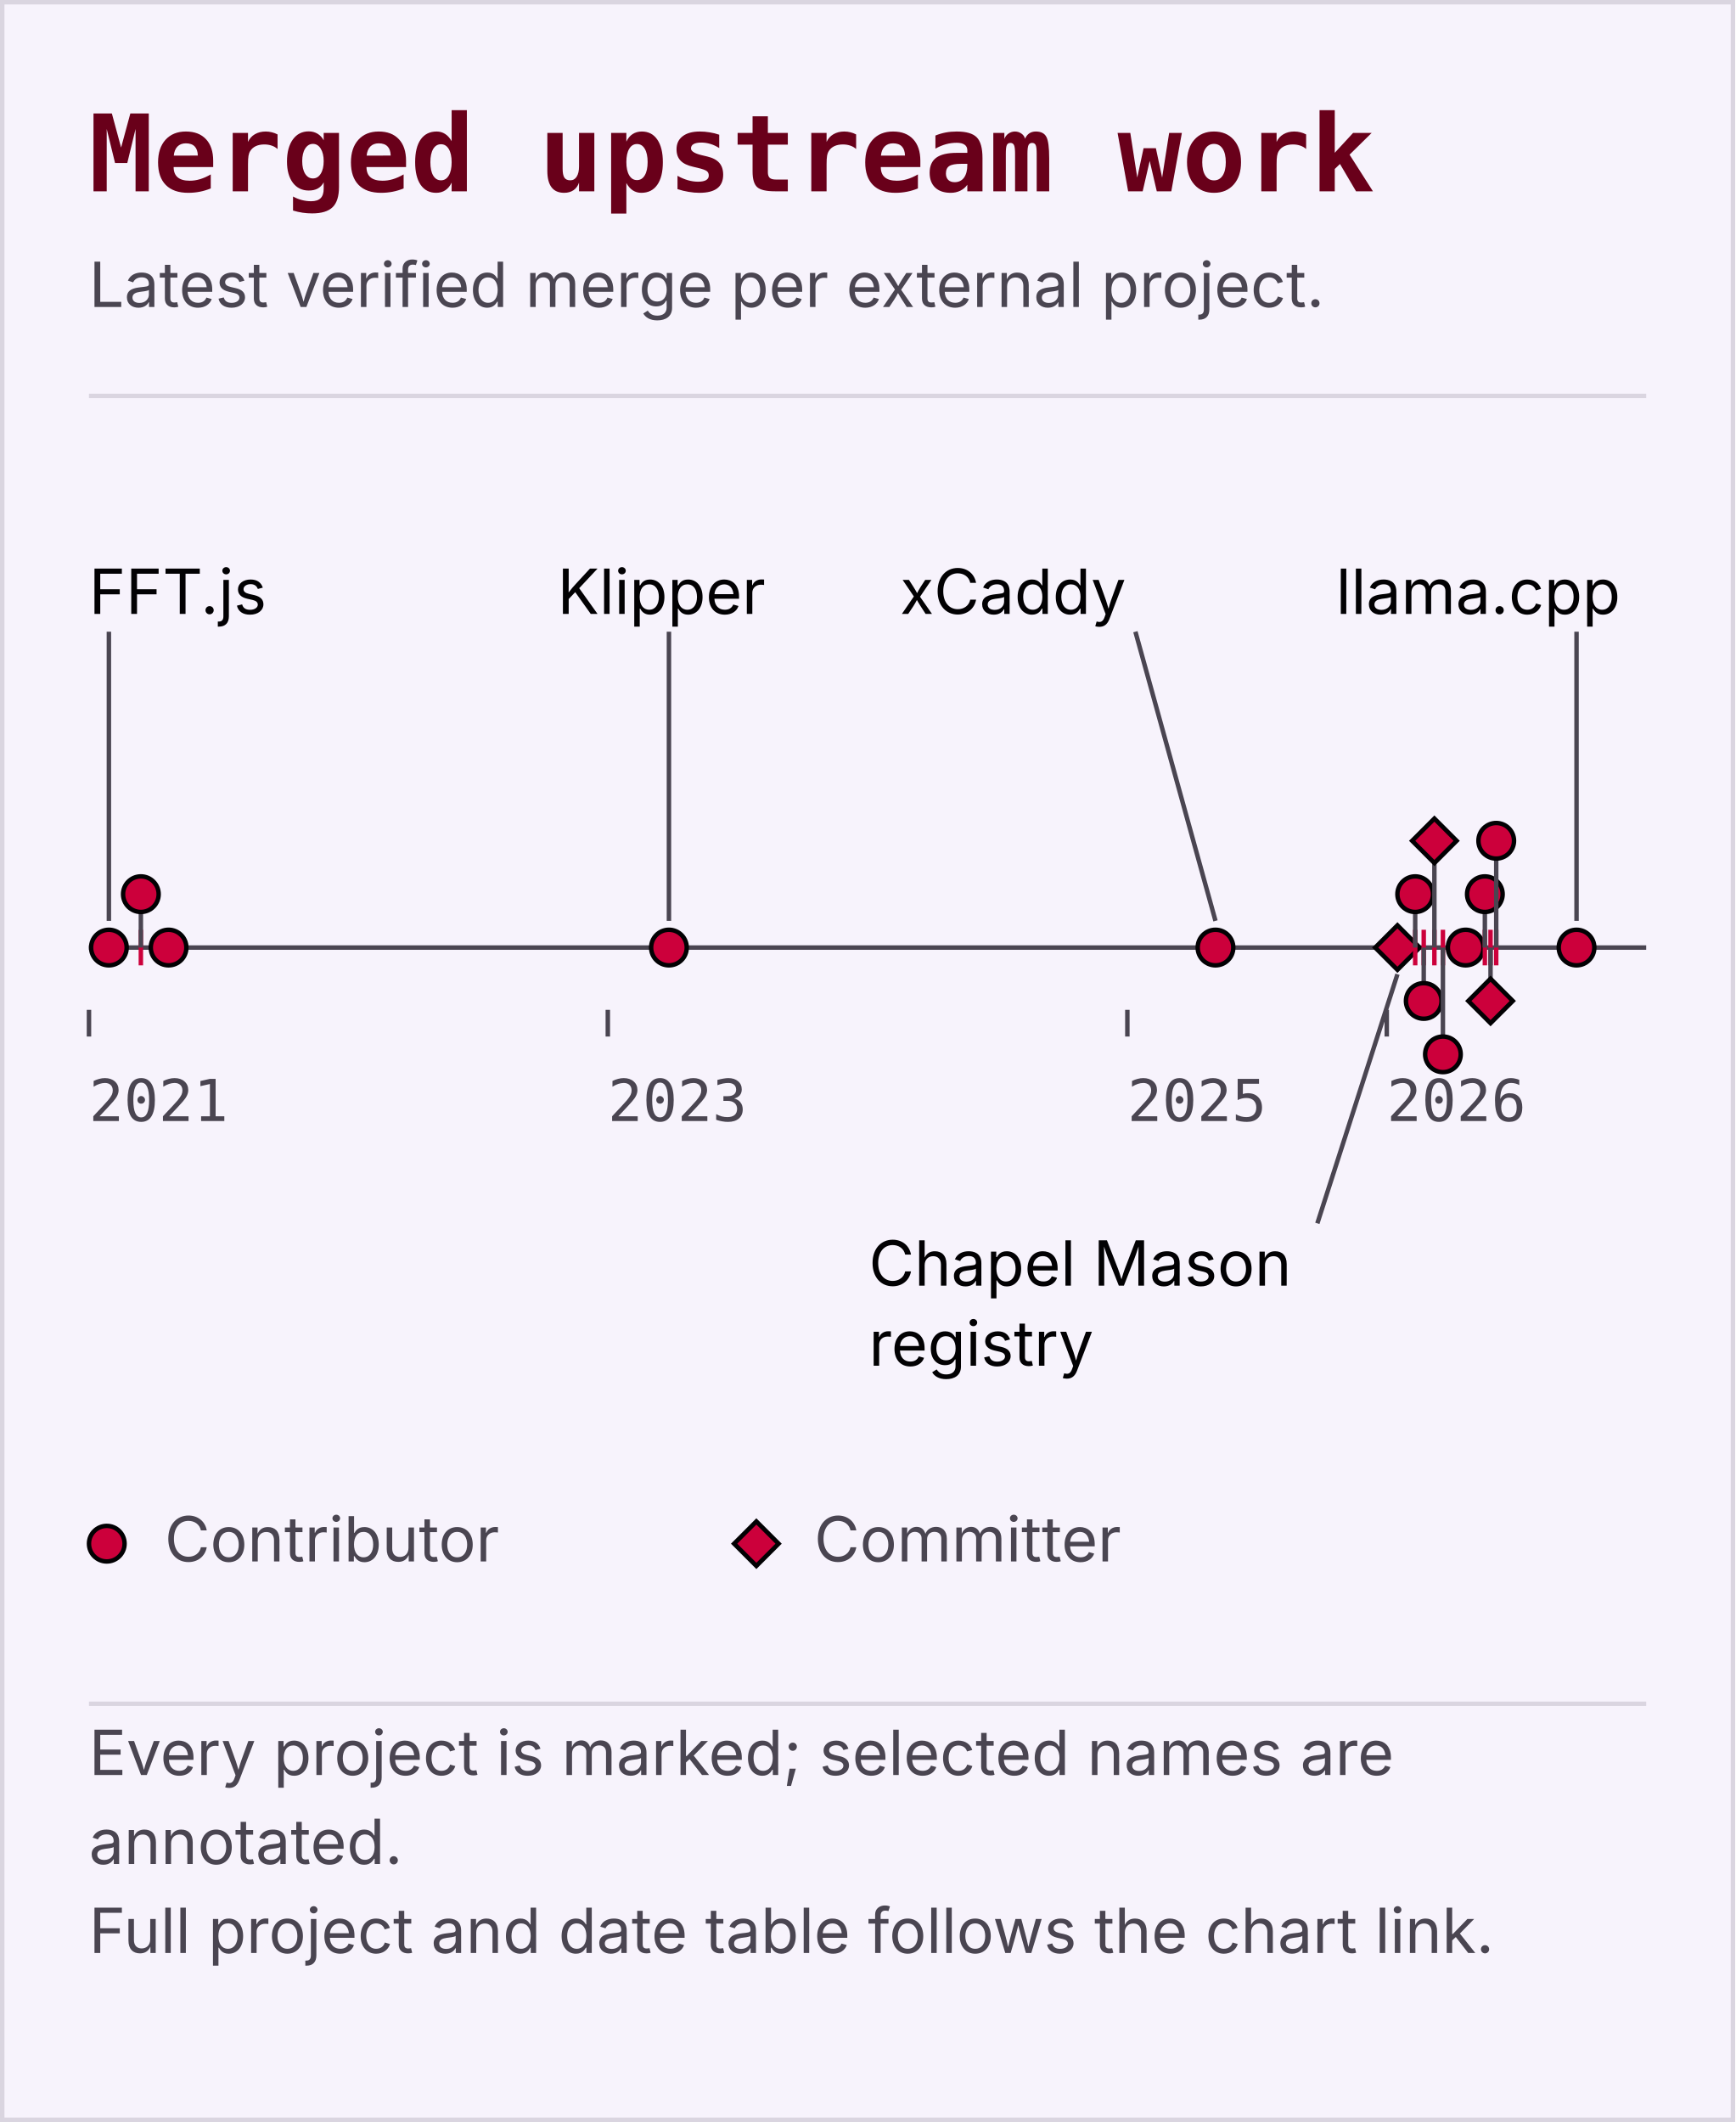
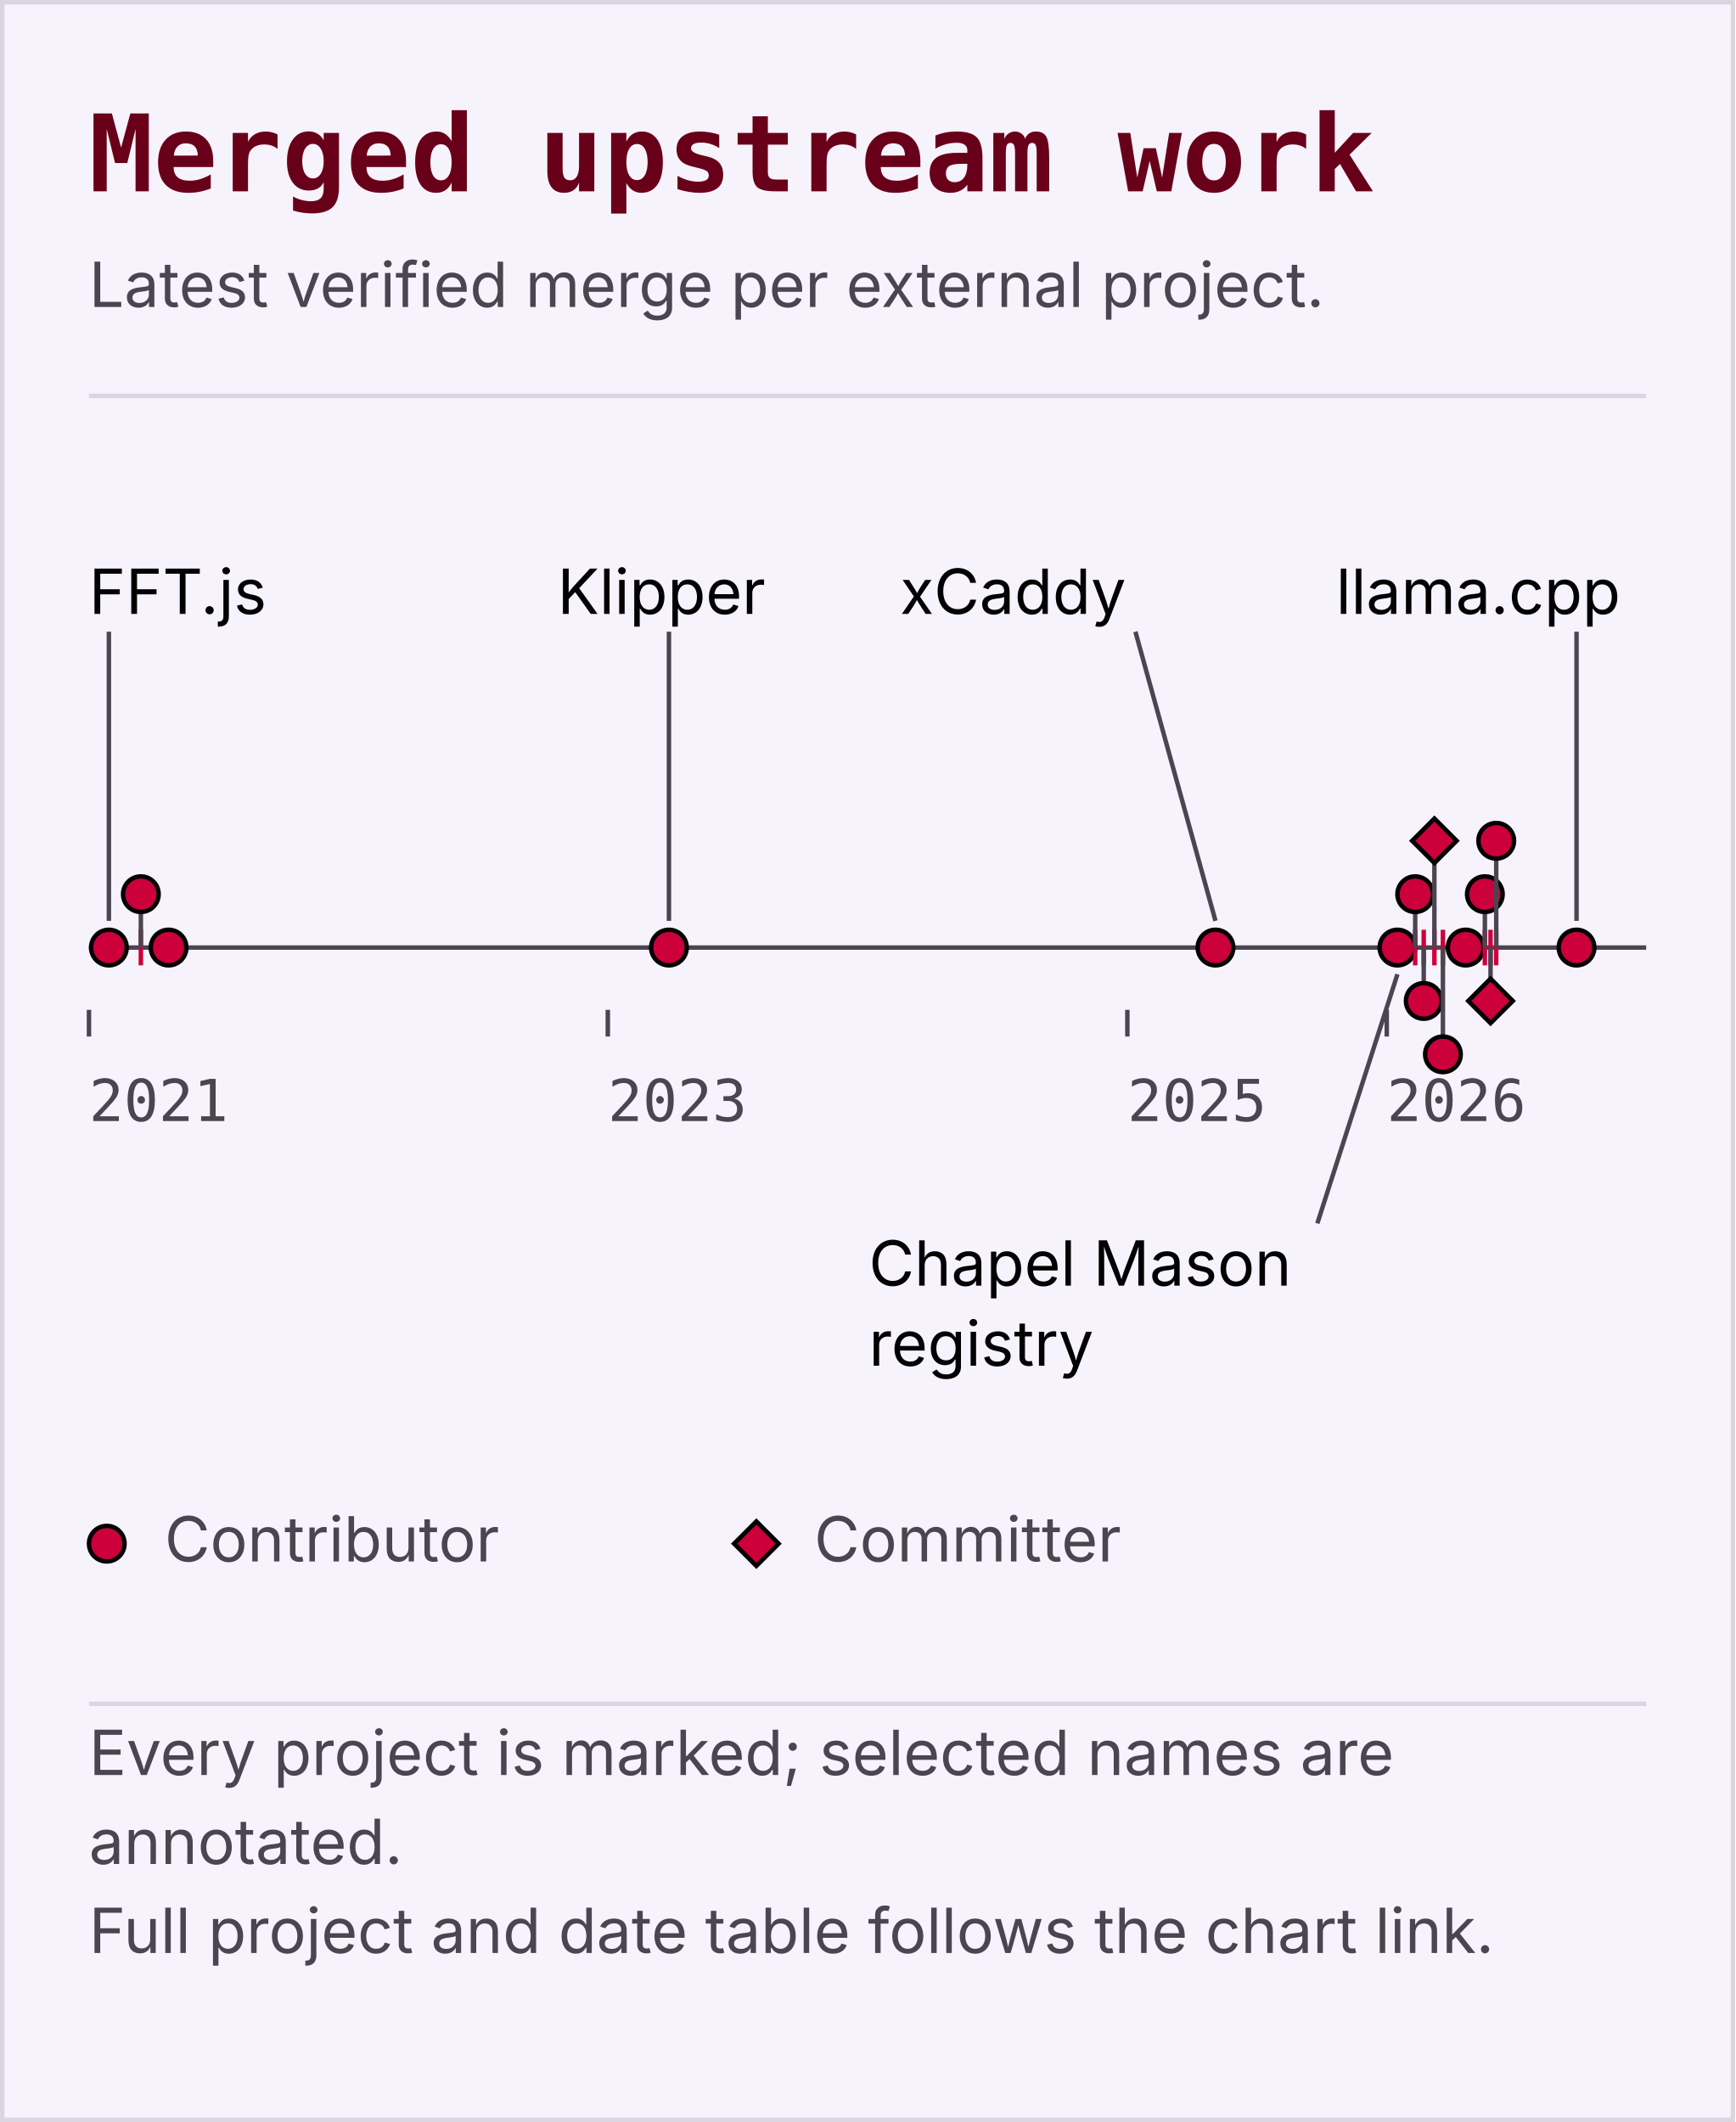
<svg xmlns="http://www.w3.org/2000/svg" viewBox="0 0 390 477" width="390" height="477" role="img" aria-labelledby="upstream-light-390-title" aria-describedby="upstream-light-390-desc">
  <style>text{font-variant-numeric:tabular-nums}@keyframes ribbon-pulse{0%{opacity:.85;transform:scale(1)}100%{opacity:0;transform:scale(3.2)}}.ribbon-pulse{opacity:0;transform-box:fill-box;transform-origin:center;animation:ribbon-pulse 1.8s ease-out .6s 3}@media (prefers-reduced-motion:reduce){*{animation:none!important;transition:none!important}}</style>
  <rect x=".5" y=".5" width="389" height="476" fill="#f7f3fc" stroke="#dad5e0" />
  <text x="20" y="43" font-size="24" font-family="'FiraCode Nerd Font Mono', 'SFMono-Regular', Menlo, Consolas, monospace" font-weight="600" fill="#69001a" text-anchor="start">Merged upstream work</text>
  <text x="20" y="69" font-size="14" font-family="'Inter', Arial, Helvetica, sans-serif" font-weight="400" fill="#4a4551" text-anchor="start">Latest verified merge per external project.</text>
  <line x1="20" y1="89" x2="370" y2="89" stroke="#dad5e0" />
  <line x1="20" y1="213" x2="370" y2="213" stroke="#4a4551" data-date-axis="true" />
  <line x1="20" y1="227" x2="20" y2="233" stroke="#4a4551" />
  <text x="20" y="252" font-size="13" font-family="'FiraCode Nerd Font Mono', 'SFMono-Regular', Menlo, Consolas, monospace" font-weight="400" fill="#4a4551" text-anchor="start">2021</text>
  <line x1="136.613" y1="227" x2="136.613" y2="233" stroke="#4a4551" />
  <text x="136.613" y="252" font-size="13" font-family="'FiraCode Nerd Font Mono', 'SFMono-Regular', Menlo, Consolas, monospace" font-weight="400" fill="#4a4551" text-anchor="start">2023</text>
  <line x1="253.387" y1="227" x2="253.387" y2="233" stroke="#4a4551" />
  <text x="253.387" y="252" font-size="13" font-family="'FiraCode Nerd Font Mono', 'SFMono-Regular', Menlo, Consolas, monospace" font-weight="400" fill="#4a4551" text-anchor="start">2025</text>
  <line x1="311.693" y1="227" x2="311.693" y2="233" stroke="#4a4551" />
  <text x="311.693" y="252" font-size="13" font-family="'FiraCode Nerd Font Mono', 'SFMono-Regular', Menlo, Consolas, monospace" font-weight="400" fill="#4a4551" text-anchor="start">2026</text>
  <line x1="24.473" y1="207" x2="24.473" y2="142" stroke="#4a4551" data-annotation-leader="true" />
  <line x1="354.345" y1="207" x2="354.345" y2="142" stroke="#4a4551" data-annotation-leader="true" />
-   <line x1="314.089" y1="219" x2="296.089" y2="275" stroke="#4a4551" data-annotation-leader="true" />
  <line x1="150.351" y1="207" x2="150.351" y2="142" stroke="#4a4551" data-annotation-leader="true" />
  <line x1="273.195" y1="207" x2="255.195" y2="142" stroke="#4a4551" data-annotation-leader="true" />
+   <line x1="314.089" y1="219" x2="296.089" y2="275" stroke="#4a4551" data-annotation-leader="true" />
  <g data-project="indutny/fft.js" data-merged="2021-01-29" data-relation="contributor" data-x="24.473" data-y="213">
    <line x1="24.473" y1="209" x2="24.473" y2="217" stroke="#cc003b" />
    <circle cx="24.473" cy="213" r="4" fill="#cc003b" stroke="#020103" />
  </g>
  <g data-project="laurent22/joplin" data-merged="2021-03-15" data-relation="contributor" data-x="31.661" data-y="201">
    <line x1="31.661" y1="209" x2="31.661" y2="217" stroke="#cc003b" />
    <line x1="31.661" y1="213" x2="31.661" y2="201" stroke="#4a4551" />
    <circle cx="31.661" cy="201" r="4" fill="#cc003b" stroke="#020103" />
  </g>
  <g data-project="visipedia/visipedia.github.io" data-merged="2021-04-23" data-relation="contributor" data-x="37.891" data-y="213">
    <line x1="37.891" y1="209" x2="37.891" y2="217" stroke="#cc003b" />
    <circle cx="37.891" cy="213" r="4" fill="#cc003b" stroke="#020103" />
  </g>
  <g data-project="Klipper3d/klipper" data-merged="2023-03-28" data-relation="contributor" data-x="150.351" data-y="213">
    <line x1="150.351" y1="209" x2="150.351" y2="217" stroke="#cc003b" />
    <circle cx="150.351" cy="213" r="4" fill="#cc003b" stroke="#020103" />
  </g>
  <g data-project="caddyserver/xcaddy" data-merged="2025-05-05" data-relation="contributor" data-x="273.195" data-y="213">
    <line x1="273.195" y1="209" x2="273.195" y2="217" stroke="#cc003b" />
    <circle cx="273.195" cy="213" r="4" fill="#cc003b" stroke="#020103" />
  </g>
-   <g data-project="chapel-lang/mason-registry" data-merged="2026-01-16" data-relation="committer" data-x="314.089" data-y="213">
+   <g data-project="chapel-lang/mason-registry" data-merged="2026-01-16" data-relation="contributor" data-x="314.089" data-y="213">
    <line x1="314.089" y1="209" x2="314.089" y2="217" stroke="#cc003b" />
-     <path d="M314.089 208l5 5l-5 5l-5 -5Z" fill="#cc003b" stroke="#020103" />
+     <circle cx="314.089" cy="213" r="4" fill="#cc003b" stroke="#020103" />
  </g>
  <g data-project="diku-dk/futhark" data-merged="2026-02-10" data-relation="contributor" data-x="318.083" data-y="201">
    <line x1="318.083" y1="209" x2="318.083" y2="217" stroke="#cc003b" />
    <line x1="318.083" y1="213" x2="318.083" y2="201" stroke="#4a4551" />
    <circle cx="318.083" cy="201" r="4" fill="#cc003b" stroke="#020103" />
  </g>
  <g data-project="ciscoheat/sveltekit-superforms" data-merged="2026-02-22" data-relation="contributor" data-x="320" data-y="225">
    <line x1="320" y1="209" x2="320" y2="217" stroke="#cc003b" />
    <line x1="320" y1="213" x2="320" y2="225" stroke="#4a4551" />
    <circle cx="320" cy="225" r="4" fill="#cc003b" stroke="#020103" />
  </g>
  <g data-project="rspamd/rspamd" data-merged="2026-03-09" data-relation="committer" data-x="322.396" data-y="189">
    <line x1="322.396" y1="209" x2="322.396" y2="217" stroke="#cc003b" />
    <line x1="322.396" y1="213" x2="322.396" y2="189" stroke="#4a4551" />
    <path d="M322.396 184l5 5l-5 5l-5 -5Z" fill="#cc003b" stroke="#020103" />
  </g>
  <g data-project="manaflow-ai/cmux" data-merged="2026-03-21" data-relation="contributor" data-x="324.313" data-y="237">
    <line x1="324.313" y1="209" x2="324.313" y2="217" stroke="#cc003b" />
    <line x1="324.313" y1="213" x2="324.313" y2="237" stroke="#4a4551" />
    <circle cx="324.313" cy="237" r="4" fill="#cc003b" stroke="#020103" />
  </g>
  <g data-project="numtide/nix-vm-test" data-merged="2026-04-22" data-relation="contributor" data-x="329.425" data-y="213">
    <line x1="329.425" y1="209" x2="329.425" y2="217" stroke="#cc003b" />
    <circle cx="329.425" cy="213" r="4" fill="#cc003b" stroke="#020103" />
  </g>
  <g data-project="shikijs/textmate-grammars-themes" data-merged="2026-05-19" data-relation="contributor" data-x="333.738" data-y="201">
    <line x1="333.738" y1="209" x2="333.738" y2="217" stroke="#cc003b" />
    <line x1="333.738" y1="213" x2="333.738" y2="201" stroke="#4a4551" />
    <circle cx="333.738" cy="201" r="4" fill="#cc003b" stroke="#020103" />
  </g>
  <g data-project="keepassxreboot/keepassxc" data-merged="2026-05-27" data-relation="committer" data-x="335.016" data-y="225">
    <line x1="335.016" y1="209" x2="335.016" y2="217" stroke="#cc003b" />
    <line x1="335.016" y1="213" x2="335.016" y2="225" stroke="#4a4551" />
    <path d="M335.016 220l5 5l-5 5l-5 -5Z" fill="#cc003b" stroke="#020103" />
  </g>
  <g data-project="NixOS/nixpkgs" data-merged="2026-06-04" data-relation="contributor" data-x="336.294" data-y="189">
    <line x1="336.294" y1="209" x2="336.294" y2="217" stroke="#cc003b" />
    <line x1="336.294" y1="213" x2="336.294" y2="189" stroke="#4a4551" />
    <circle cx="336.294" cy="189" r="4" fill="#cc003b" stroke="#020103" />
  </g>
  <g data-project="ggml-org/llama.cpp" data-merged="2026-09-25" data-relation="contributor" data-x="354.345" data-y="213" data-newest="true">
    <line x1="354.345" y1="209" x2="354.345" y2="217" stroke="#cc003b" />
    <circle cx="354.345" cy="213" r="4" fill="#cc003b" stroke="#020103" />
  </g>
  <g aria-hidden="true">
    <circle class="ribbon-pulse" data-pulse="ggml-org/llama.cpp" cx="354.345" cy="213" r="5" fill="none" stroke="#cc003b" stroke-width="1.5" />
  </g>
  <g data-annotation="indutny/fft.js">
    <text x="20" y="138" font-size="14" font-family="'Inter', Arial, Helvetica, sans-serif" font-weight="400" fill="#020103" text-anchor="start">FFT.js</text>
  </g>
  <g data-annotation="ggml-org/llama.cpp">
    <text x="300.28" y="138" font-size="14" font-family="'Inter', Arial, Helvetica, sans-serif" font-weight="400" fill="#020103" text-anchor="start">llama.cpp</text>
  </g>
-   <g data-annotation="chapel-lang/mason-registry">
-     <text x="195.289" y="289" font-size="14" font-family="'Inter', Arial, Helvetica, sans-serif" font-weight="400" fill="#020103" text-anchor="start">Chapel Mason</text>
-     <text x="195.289" y="307" font-size="14" font-family="'Inter', Arial, Helvetica, sans-serif" font-weight="400" fill="#020103" text-anchor="start">registry</text>
-   </g>
  <g data-annotation="Klipper3d/klipper">
    <text x="125.291" y="138" font-size="14" font-family="'Inter', Arial, Helvetica, sans-serif" font-weight="400" fill="#020103" text-anchor="start">Klipper</text>
  </g>
  <g data-annotation="caddyserver/xcaddy">
    <text x="202.275" y="138" font-size="14" font-family="'Inter', Arial, Helvetica, sans-serif" font-weight="400" fill="#020103" text-anchor="start">xCaddy</text>
+   </g>
+   <g data-annotation="chapel-lang/mason-registry">
+     <text x="195.289" y="289" font-size="14" font-family="'Inter', Arial, Helvetica, sans-serif" font-weight="400" fill="#020103" text-anchor="start">Chapel Mason</text>
+     <text x="195.289" y="307" font-size="14" font-family="'Inter', Arial, Helvetica, sans-serif" font-weight="400" fill="#020103" text-anchor="start">registry</text>
  </g>
  <circle cx="24" cy="347" r="4" fill="#cc003b" stroke="#020103" />
  <text x="37" y="351" font-size="14" font-family="'Inter', Arial, Helvetica, sans-serif" font-weight="400" fill="#4a4551" text-anchor="start">Contributor</text>
  <path d="M170 342l5 5l-5 5l-5 -5Z" fill="#cc003b" stroke="#020103" />
  <text x="183" y="351" font-size="14" font-family="'Inter', Arial, Helvetica, sans-serif" font-weight="400" fill="#4a4551" text-anchor="start">Committer</text>
  <line x1="20" y1="383" x2="370" y2="383" stroke="#dad5e0" />
  <text x="20" y="399" font-size="14" font-family="'Inter', Arial, Helvetica, sans-serif" font-weight="400" fill="#4a4551" text-anchor="start">Every project is marked; selected names are</text>
  <text x="20" y="419" font-size="14" font-family="'Inter', Arial, Helvetica, sans-serif" font-weight="400" fill="#4a4551" text-anchor="start">annotated.</text>
  <text x="20" y="439" font-size="14" font-family="'Inter', Arial, Helvetica, sans-serif" font-weight="400" fill="#4a4551" text-anchor="start">Full project and date table follows the chart link.</text>
</svg>
